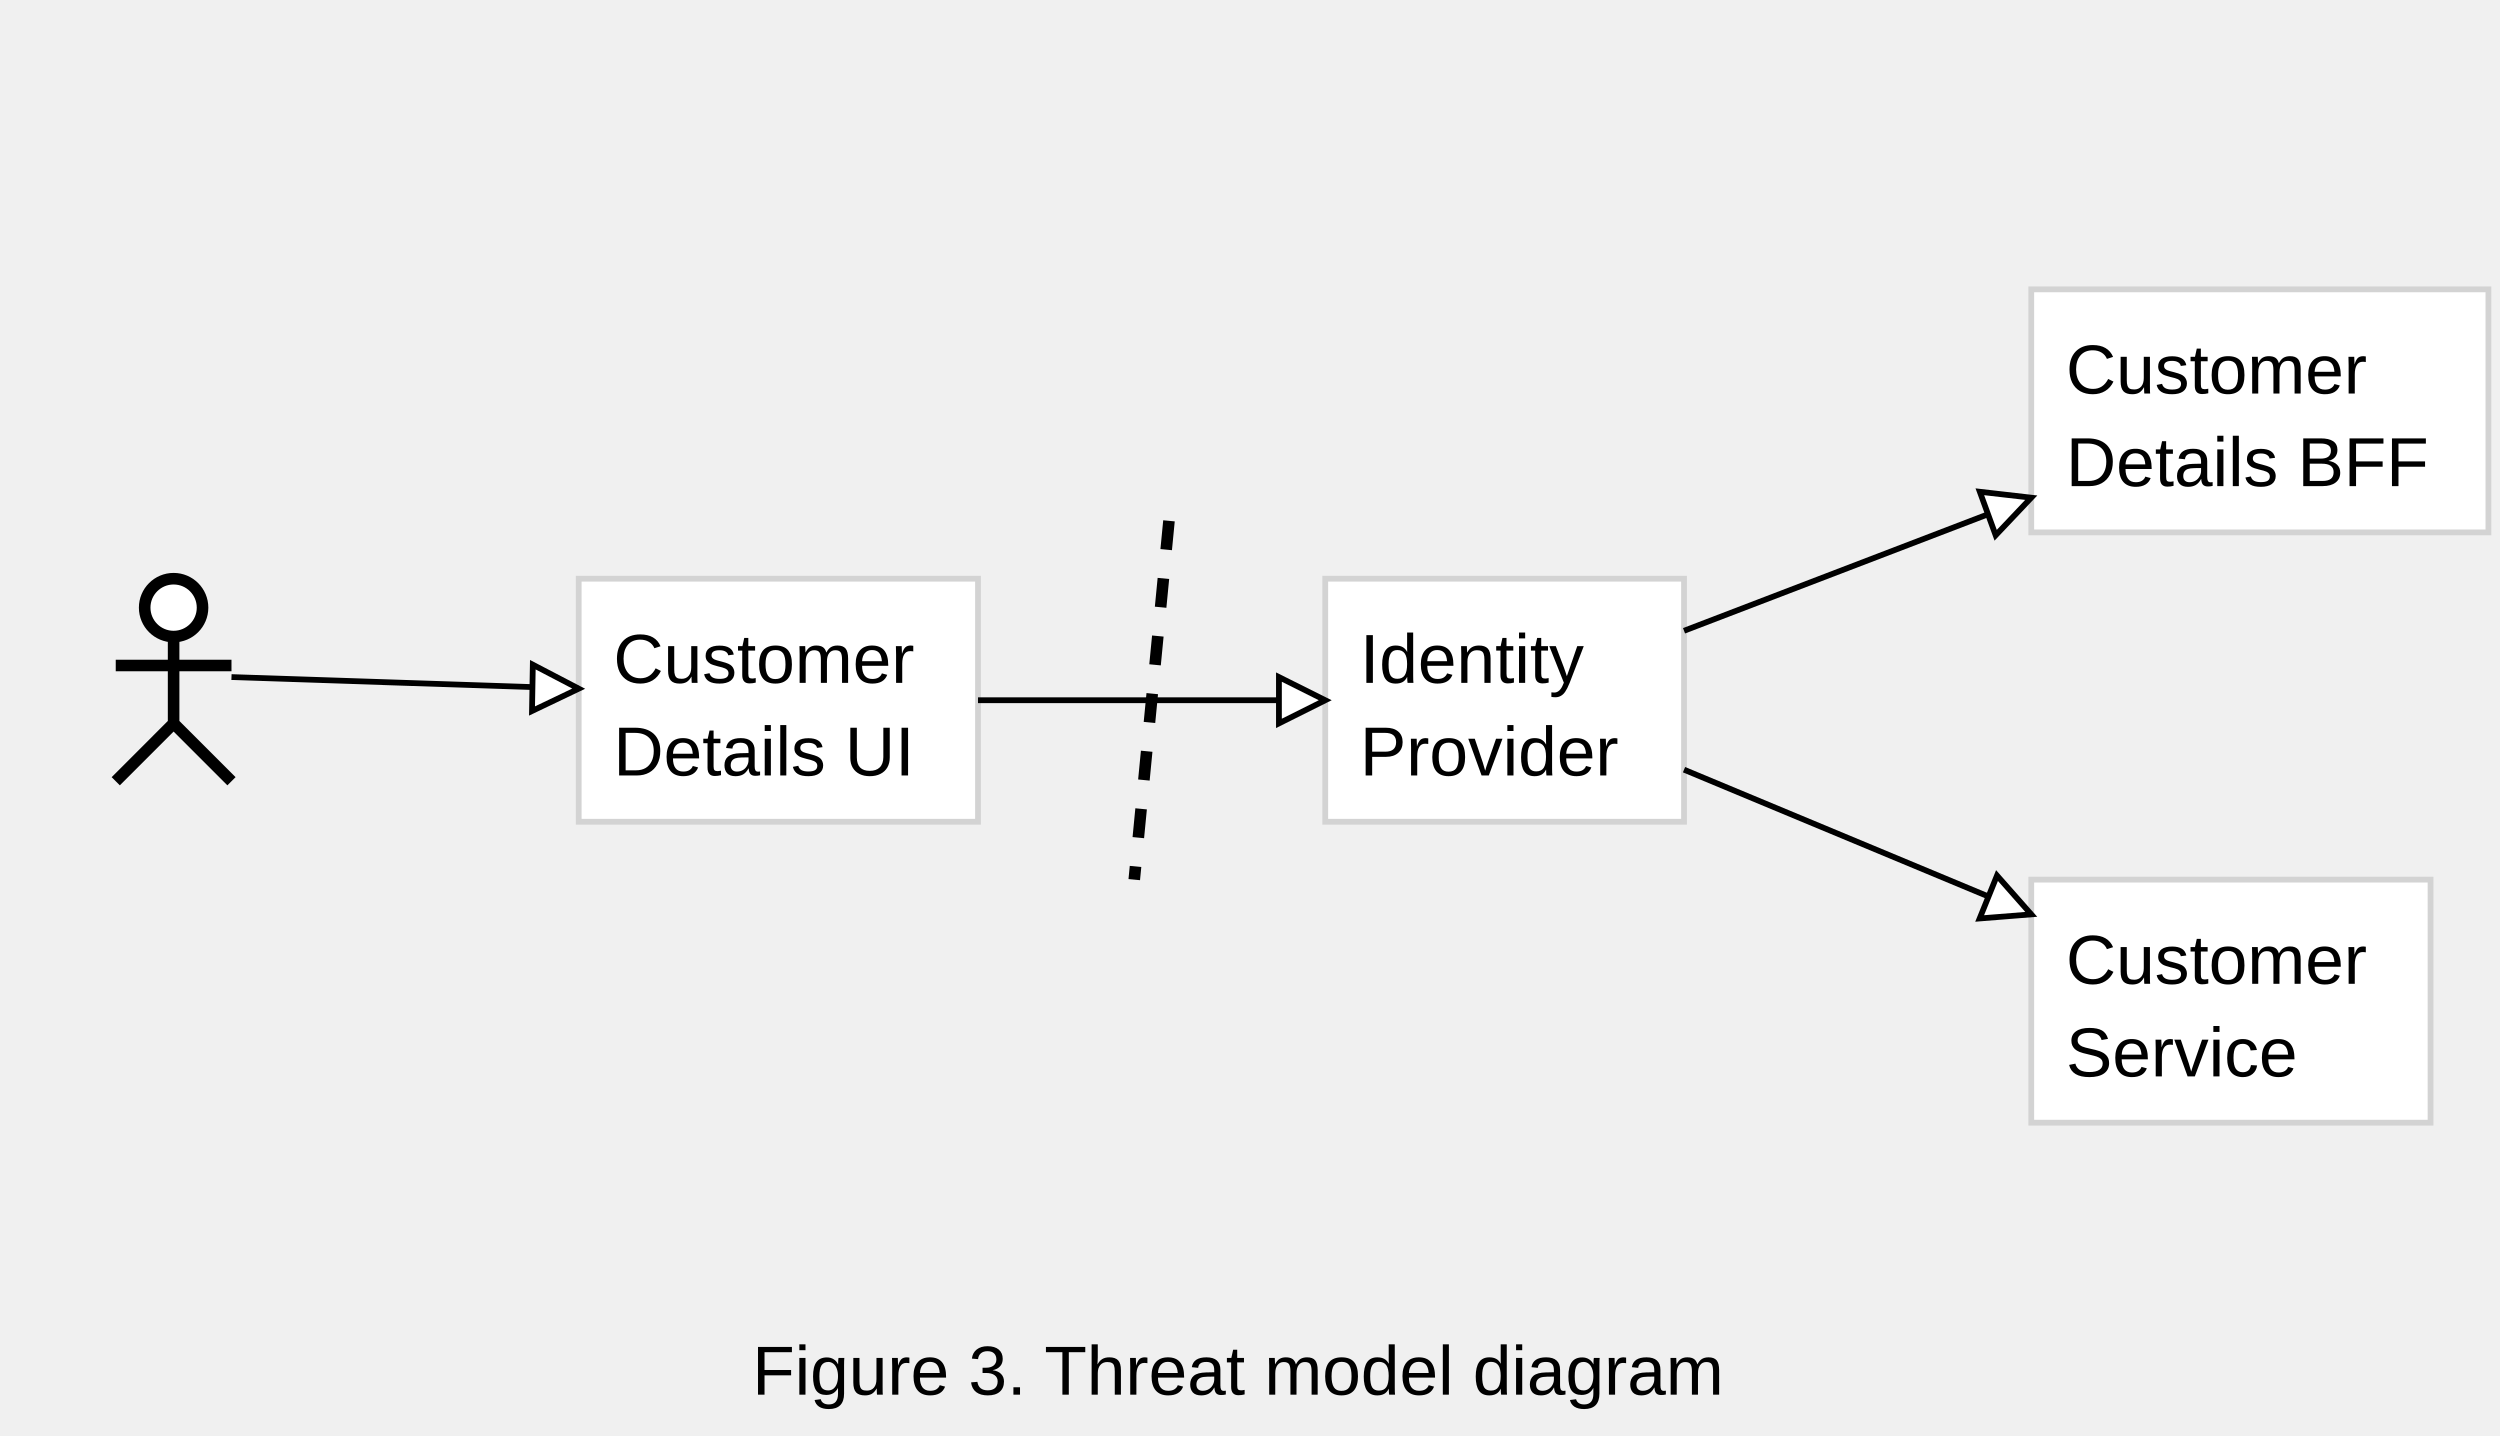
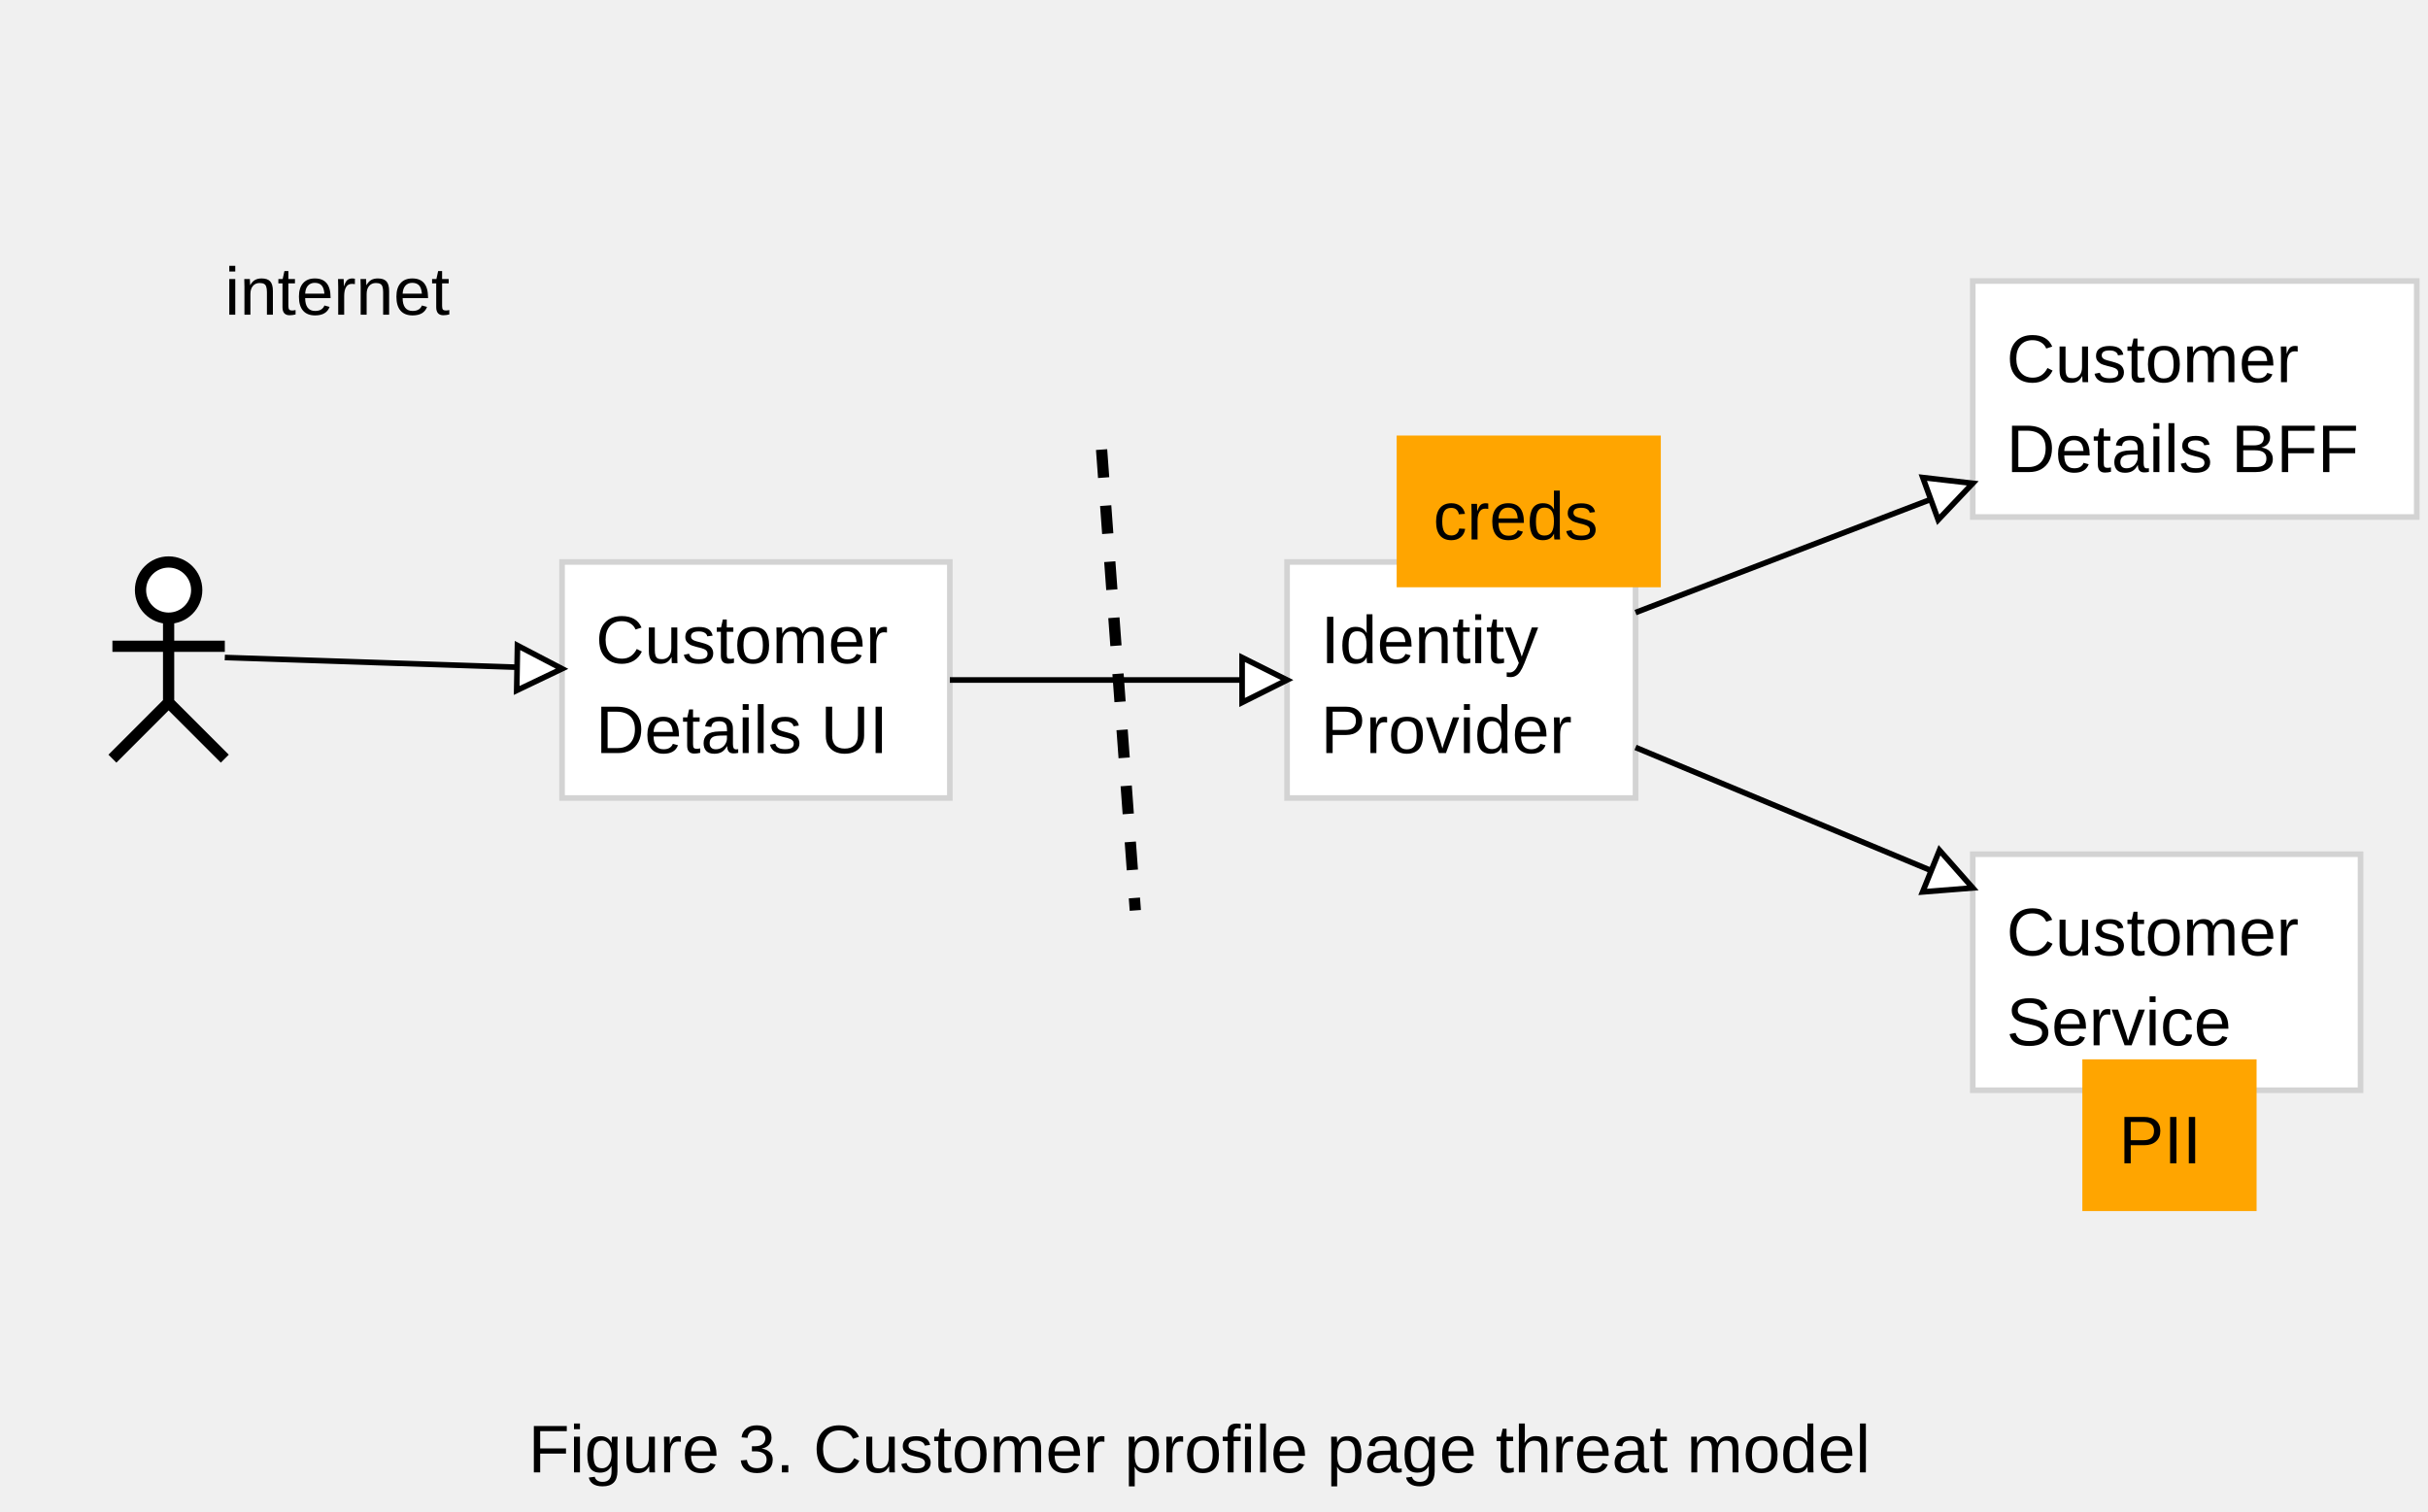
- <svg xmlns="http://www.w3.org/2000/svg" font-family="Arial,Helvetica,sans-serif" width="432" height="248">
+ <svg xmlns="http://www.w3.org/2000/svg" font-family="Arial,Helvetica,sans-serif" width="432" height="269">
  <circle stroke="black" stroke-width="2" fill="#ffffff" cx="30" cy="105" r="5" />
  <path stroke="black" stroke-width="2" fill="#ffffff" d="M30,110 l 0,15 m -10,-10 l 20,0 m -10,10 l -10,10 m 10,-10 l 10,10 Z" />
  <rect stroke="#d3d3d3" fill="#ffffff" x="100" y="100" width="69" height="42" />
  <text font-family="Arial,Helvetica,sans-serif" font-size="12px" x="106" y="118">Customer</text>
  <text font-family="Arial,Helvetica,sans-serif" font-size="12px" x="106" y="134">Details UI</text>
  <rect stroke="#d3d3d3" fill="#ffffff" x="229" y="100" width="62" height="42" />
  <text font-family="Arial,Helvetica,sans-serif" font-size="12px" x="235" y="118">Identity</text>
  <text font-family="Arial,Helvetica,sans-serif" font-size="12px" x="235" y="134">Provider</text>
  <rect stroke="#d3d3d3" fill="#ffffff" x="351" y="50" width="79" height="42" />
  <text font-family="Arial,Helvetica,sans-serif" font-size="12px" x="357" y="68">Customer</text>
  <text font-family="Arial,Helvetica,sans-serif" font-size="12px" x="357" y="84">Details BFF</text>
  <rect stroke="#d3d3d3" fill="#ffffff" x="351" y="152" width="69" height="42" />
  <text font-family="Arial,Helvetica,sans-serif" font-size="12px" x="357" y="170">Customer</text>
  <text font-family="Arial,Helvetica,sans-serif" font-size="12px" x="357" y="186">Service</text>
  <path stroke="black" d="M40,117 L100,119" />
  <g transform="rotate(91 100 119)">
    <path stroke="black" fill="#ffffff" d="M96,127 l4,-8 l 4,8 Z" />
  </g>
  <path stroke="black" d="M169,121 L229,121" />
  <g transform="rotate(90 229 121)">
    <path stroke="black" fill="#ffffff" d="M225,129 l4,-8 l 4,8 Z" />
  </g>
  <path stroke="black" d="M291,109 L351,86" />
  <g transform="rotate(70 351 86)">
    <path stroke="black" fill="#ffffff" d="M347,94 l4,-8 l 4,8 Z" />
  </g>
  <path stroke="black" d="M291,133 L351,158" />
  <g transform="rotate(112 351 158)">
    <path stroke="black" fill="#ffffff" d="M347,166 l4,-8 l 4,8 Z" />
  </g>
-   <path stroke="black" stroke-width="2" stroke-dasharray="5,5,5" d="M202,90 L196,152" />
-   <text font-family="Arial,Helvetica,sans-serif" font-size="12px" x="130" y="241">Figure 3. Threat model diagram</text>
+   <path stroke="black" stroke-width="2" stroke-dasharray="5,5,5" d="M196,80 L202,162" />
+   <text font-family="Arial,Helvetica,sans-serif" font-size="12px" x="40" y="56">internet</text>
+   <rect stroke="orange" fill="orange" x="249" y="78" width="46" height="26" />
+   <text font-family="Arial,Helvetica,sans-serif" font-size="12px" x="255" y="96">creds</text>
+   <rect stroke="orange" fill="orange" x="371" y="189" width="30" height="26" />
+   <text font-family="Arial,Helvetica,sans-serif" font-size="12px" x="377" y="207">PII</text>
+   <text font-family="Arial,Helvetica,sans-serif" font-size="12px" x="94" y="262">Figure 3. Customer profile page threat model</text>
</svg>
